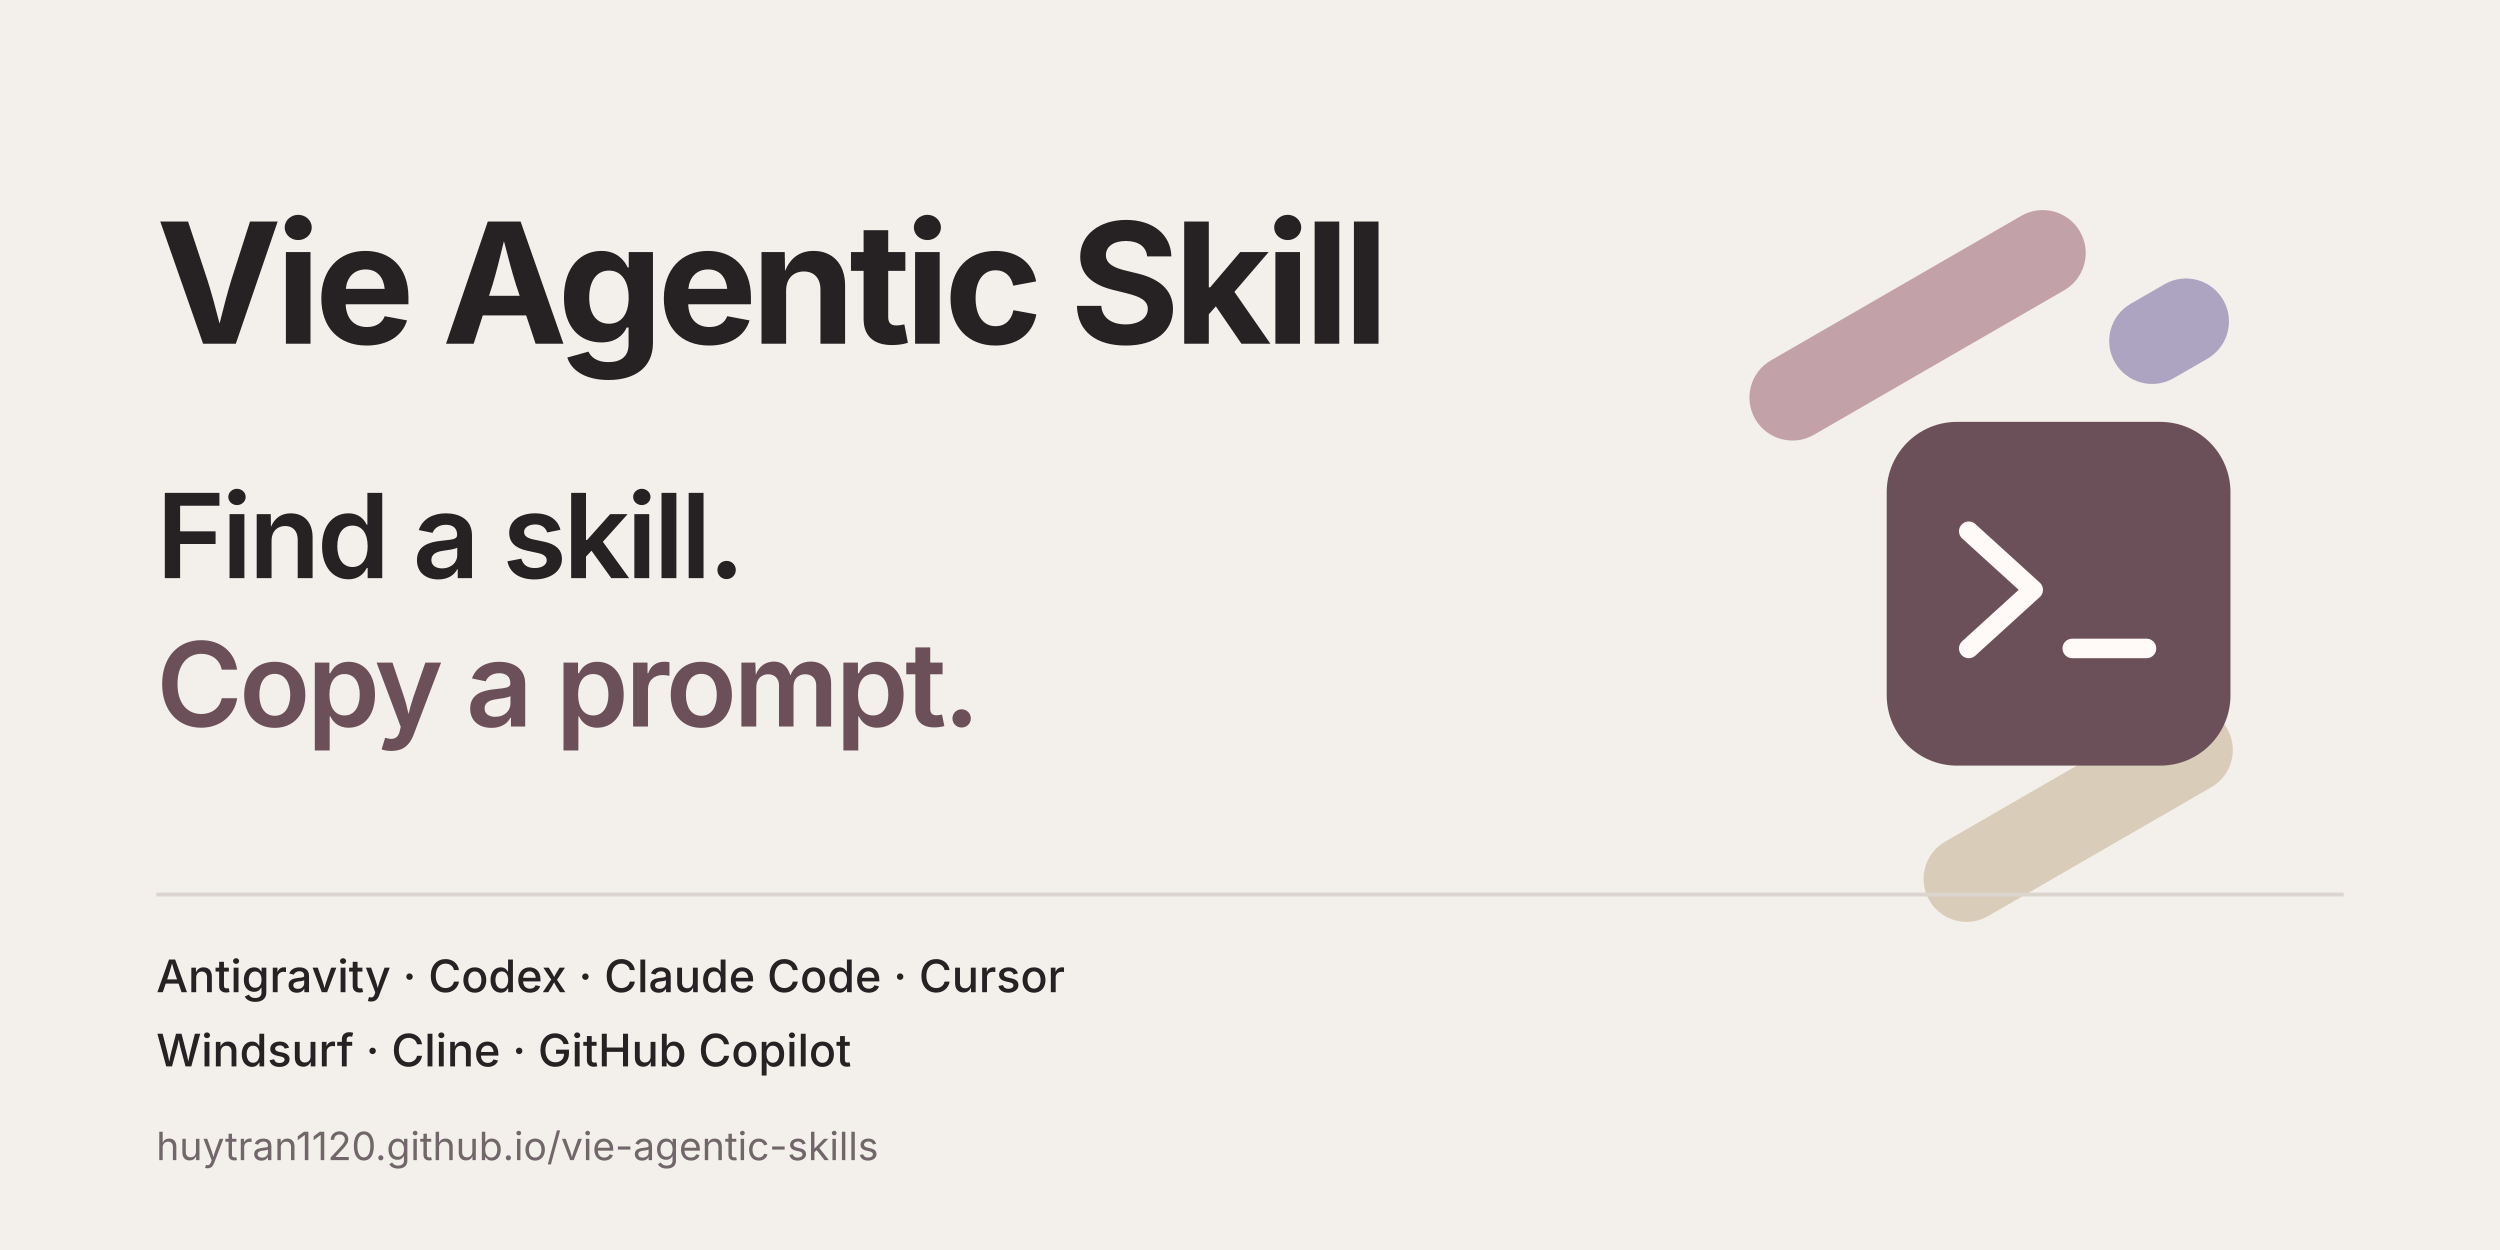
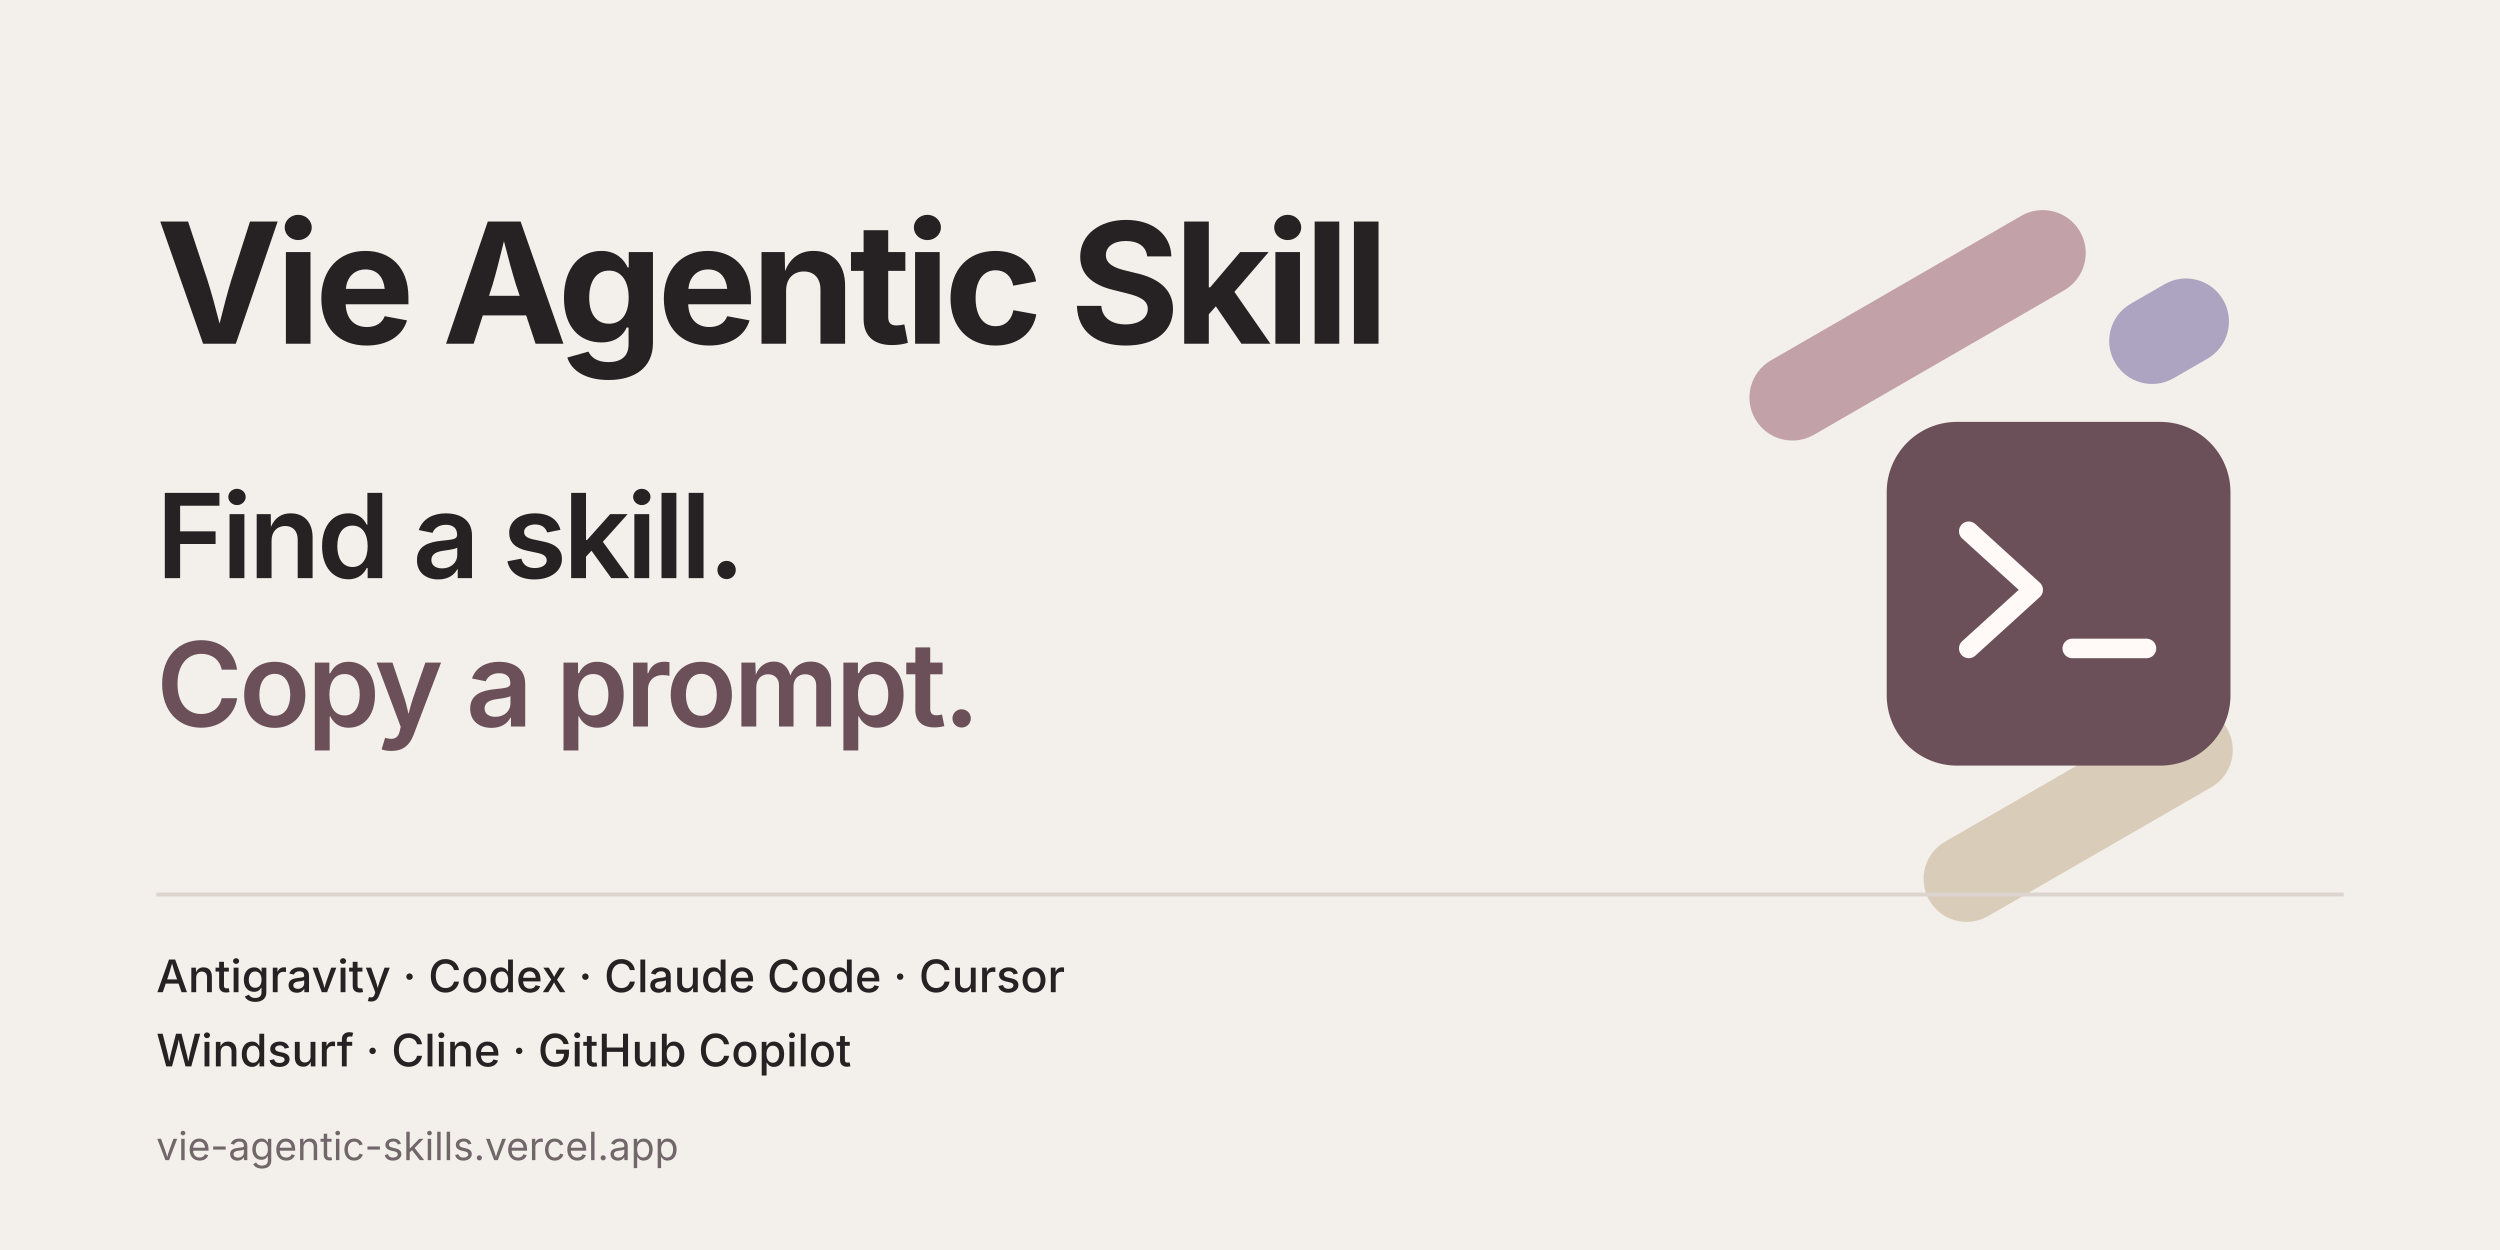
<svg xmlns="http://www.w3.org/2000/svg" width="1280" height="640" viewBox="0 0 1280 640" fill="none">
  <rect width="1280" height="640" fill="#f3efea" />
  <g font-family="-apple-system, BlinkMacSystemFont, 'Segoe UI', sans-serif">
    <text x="80" y="176" fill="#262122" font-size="86" font-weight="750" letter-spacing="-3.2">Vie Agentic Skill</text>
    <text x="80" y="296" fill="#262122" font-size="60" font-weight="600" letter-spacing="-1.8">Find a skill.</text>
    <text x="80" y="372" fill="#6b5059" font-size="60" font-weight="600" letter-spacing="-1.8">Copy a prompt.</text>
    <g transform="rotate(-30 1060 290)">
      <rect x="958" y="122" width="192" height="44" rx="22" fill="#c3a1a8" />
      <rect x="1132" y="189" width="64" height="44" rx="22" fill="#aca4c1" />
      <rect x="912" y="380" width="176" height="44" rx="22" fill="#d9ccb8" />
    </g>
    <rect x="966" y="216" width="176" height="176" rx="36" fill="#6b5059" />
    <path d="m1008 272 33 30-33 30m53 0h38" stroke="#fffaf7" stroke-width="10" stroke-linecap="round" stroke-linejoin="round" />
    <path d="M80 458H1200" stroke="#dcd5cf" stroke-width="2" />
    <text x="80" y="508" fill="#262122" font-size="23" font-weight="500">Antigravity · Codex · Claude Code · Cursor</text>
    <text x="80" y="546" fill="#262122" font-size="23" font-weight="500">Windsurf · Cline · GitHub Copilot</text>
-     <text x="80" y="594" fill="#71676a" font-size="20">huytran1120.github.io/vie-agentic-skills</text>
+     <text x="80" y="594" fill="#71676a" font-size="20">vie-agentic-skills.vercel.app</text>
  </g>
</svg>
